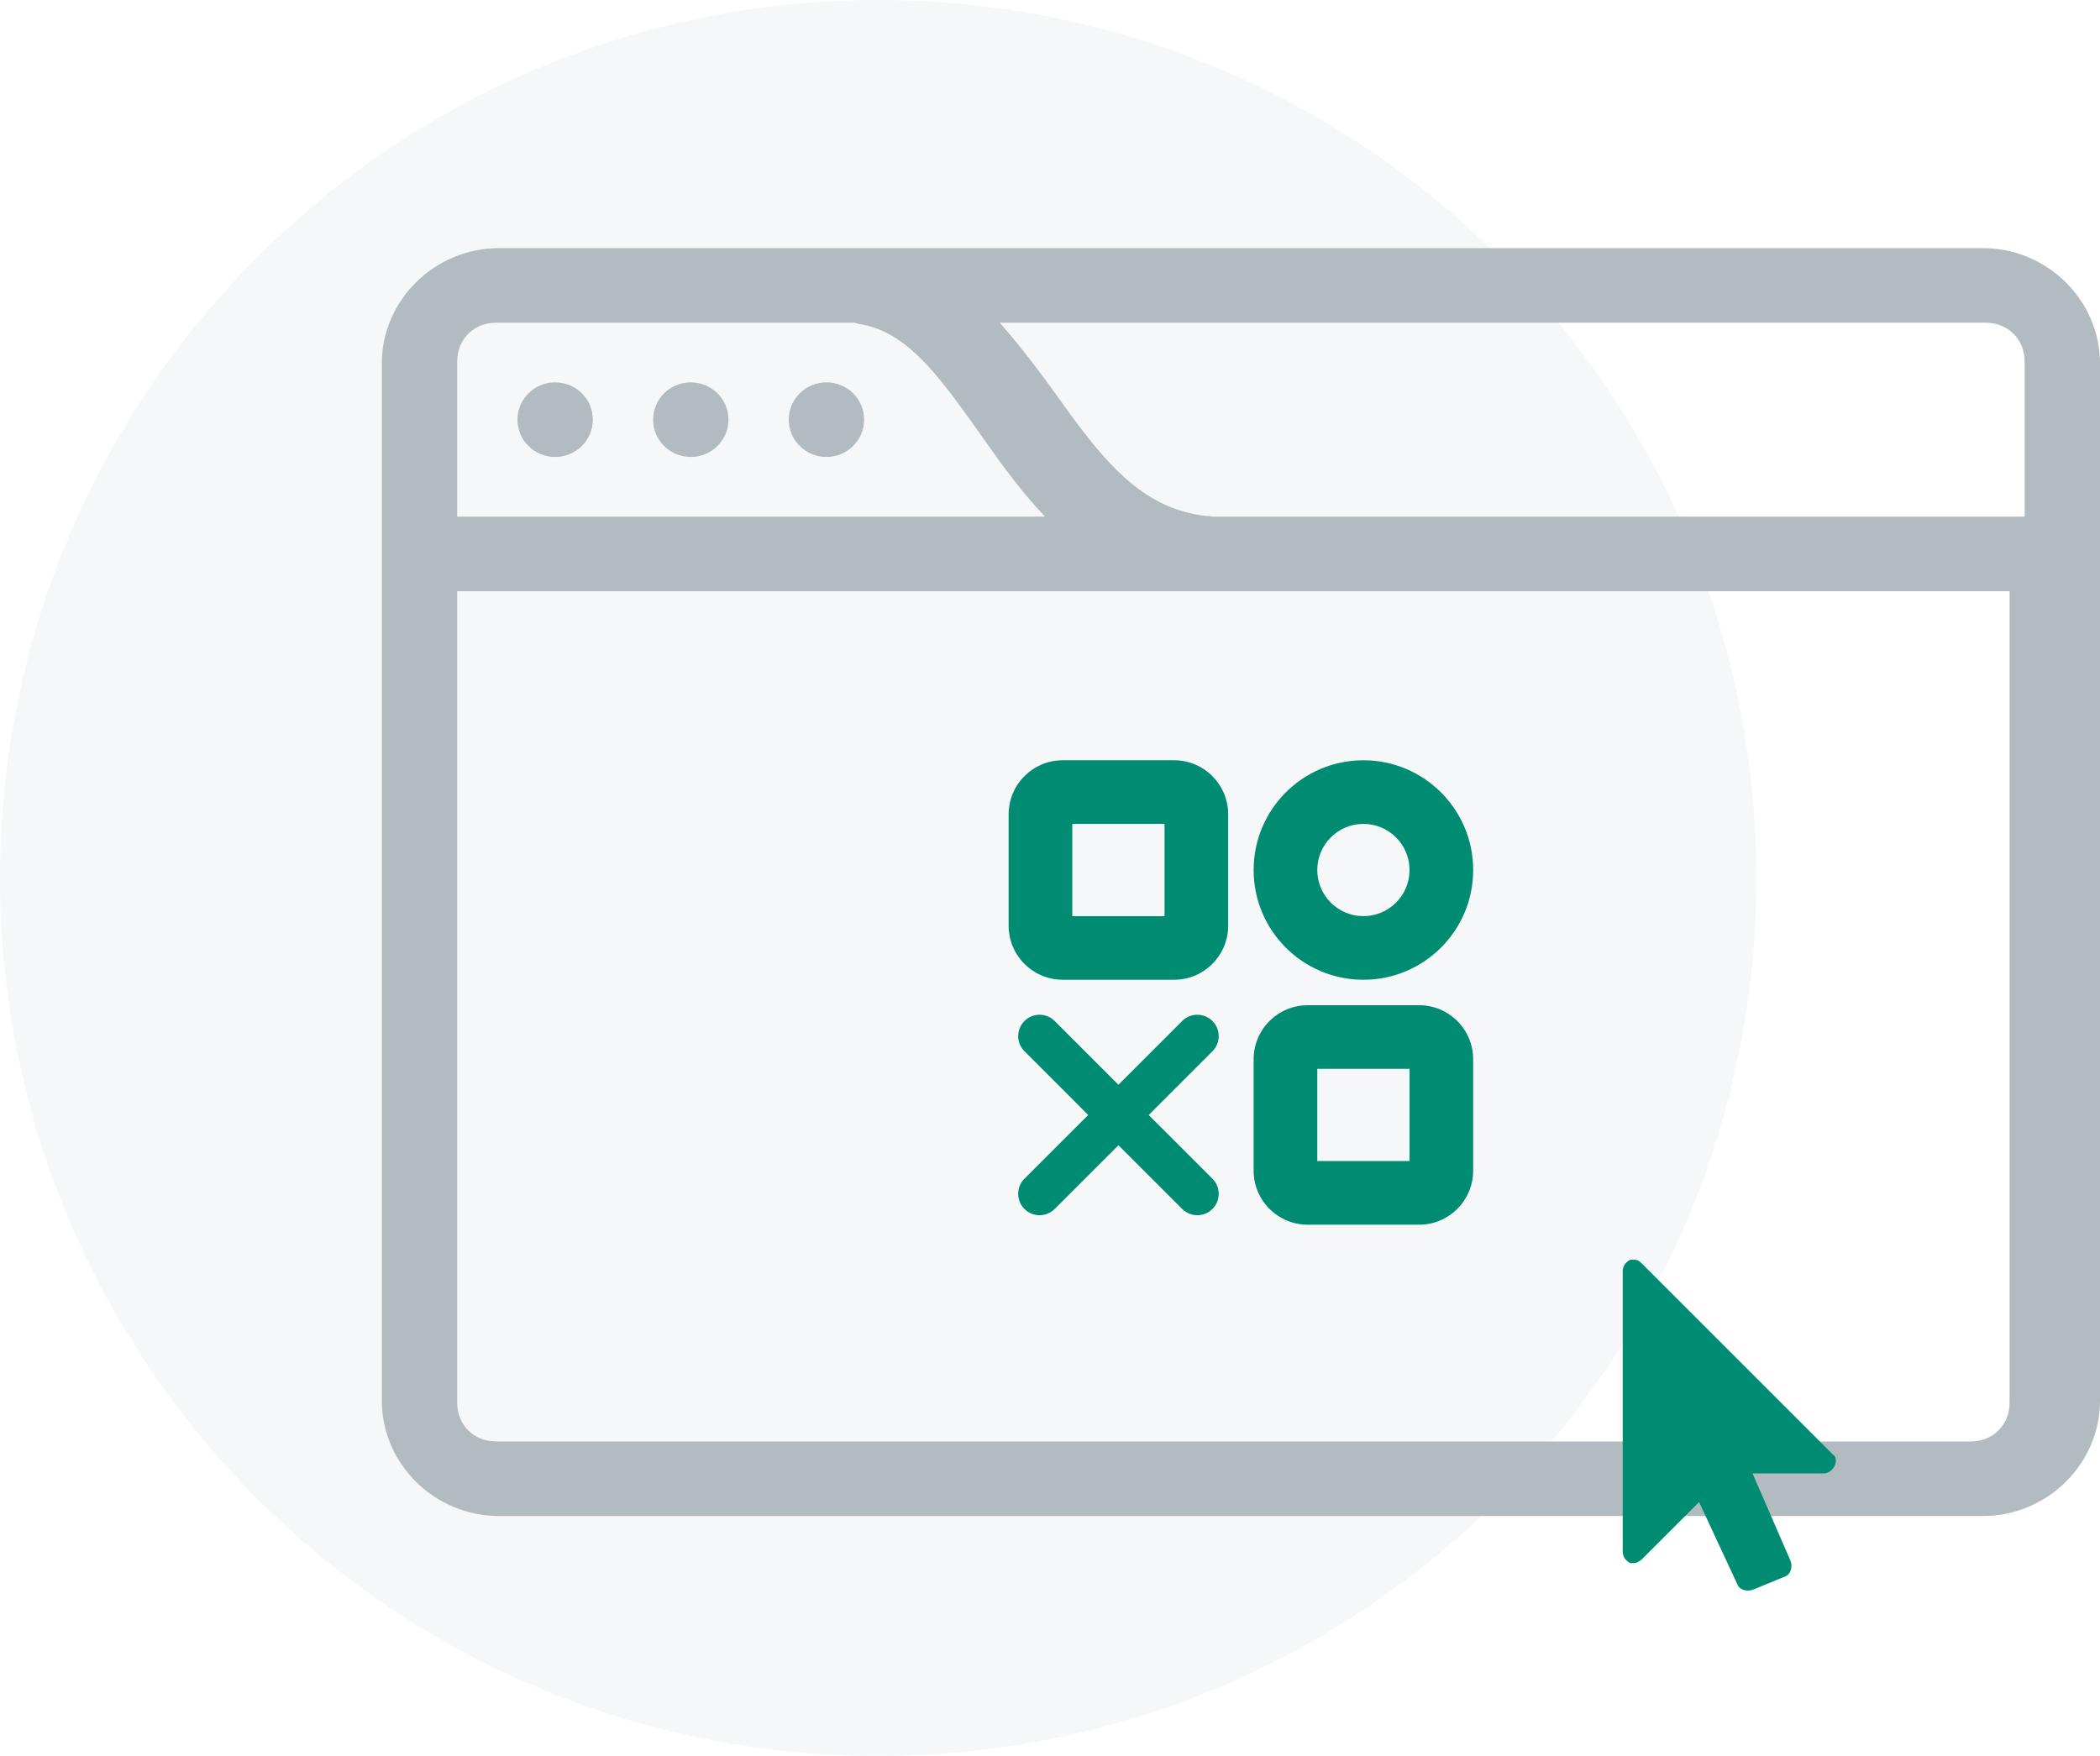
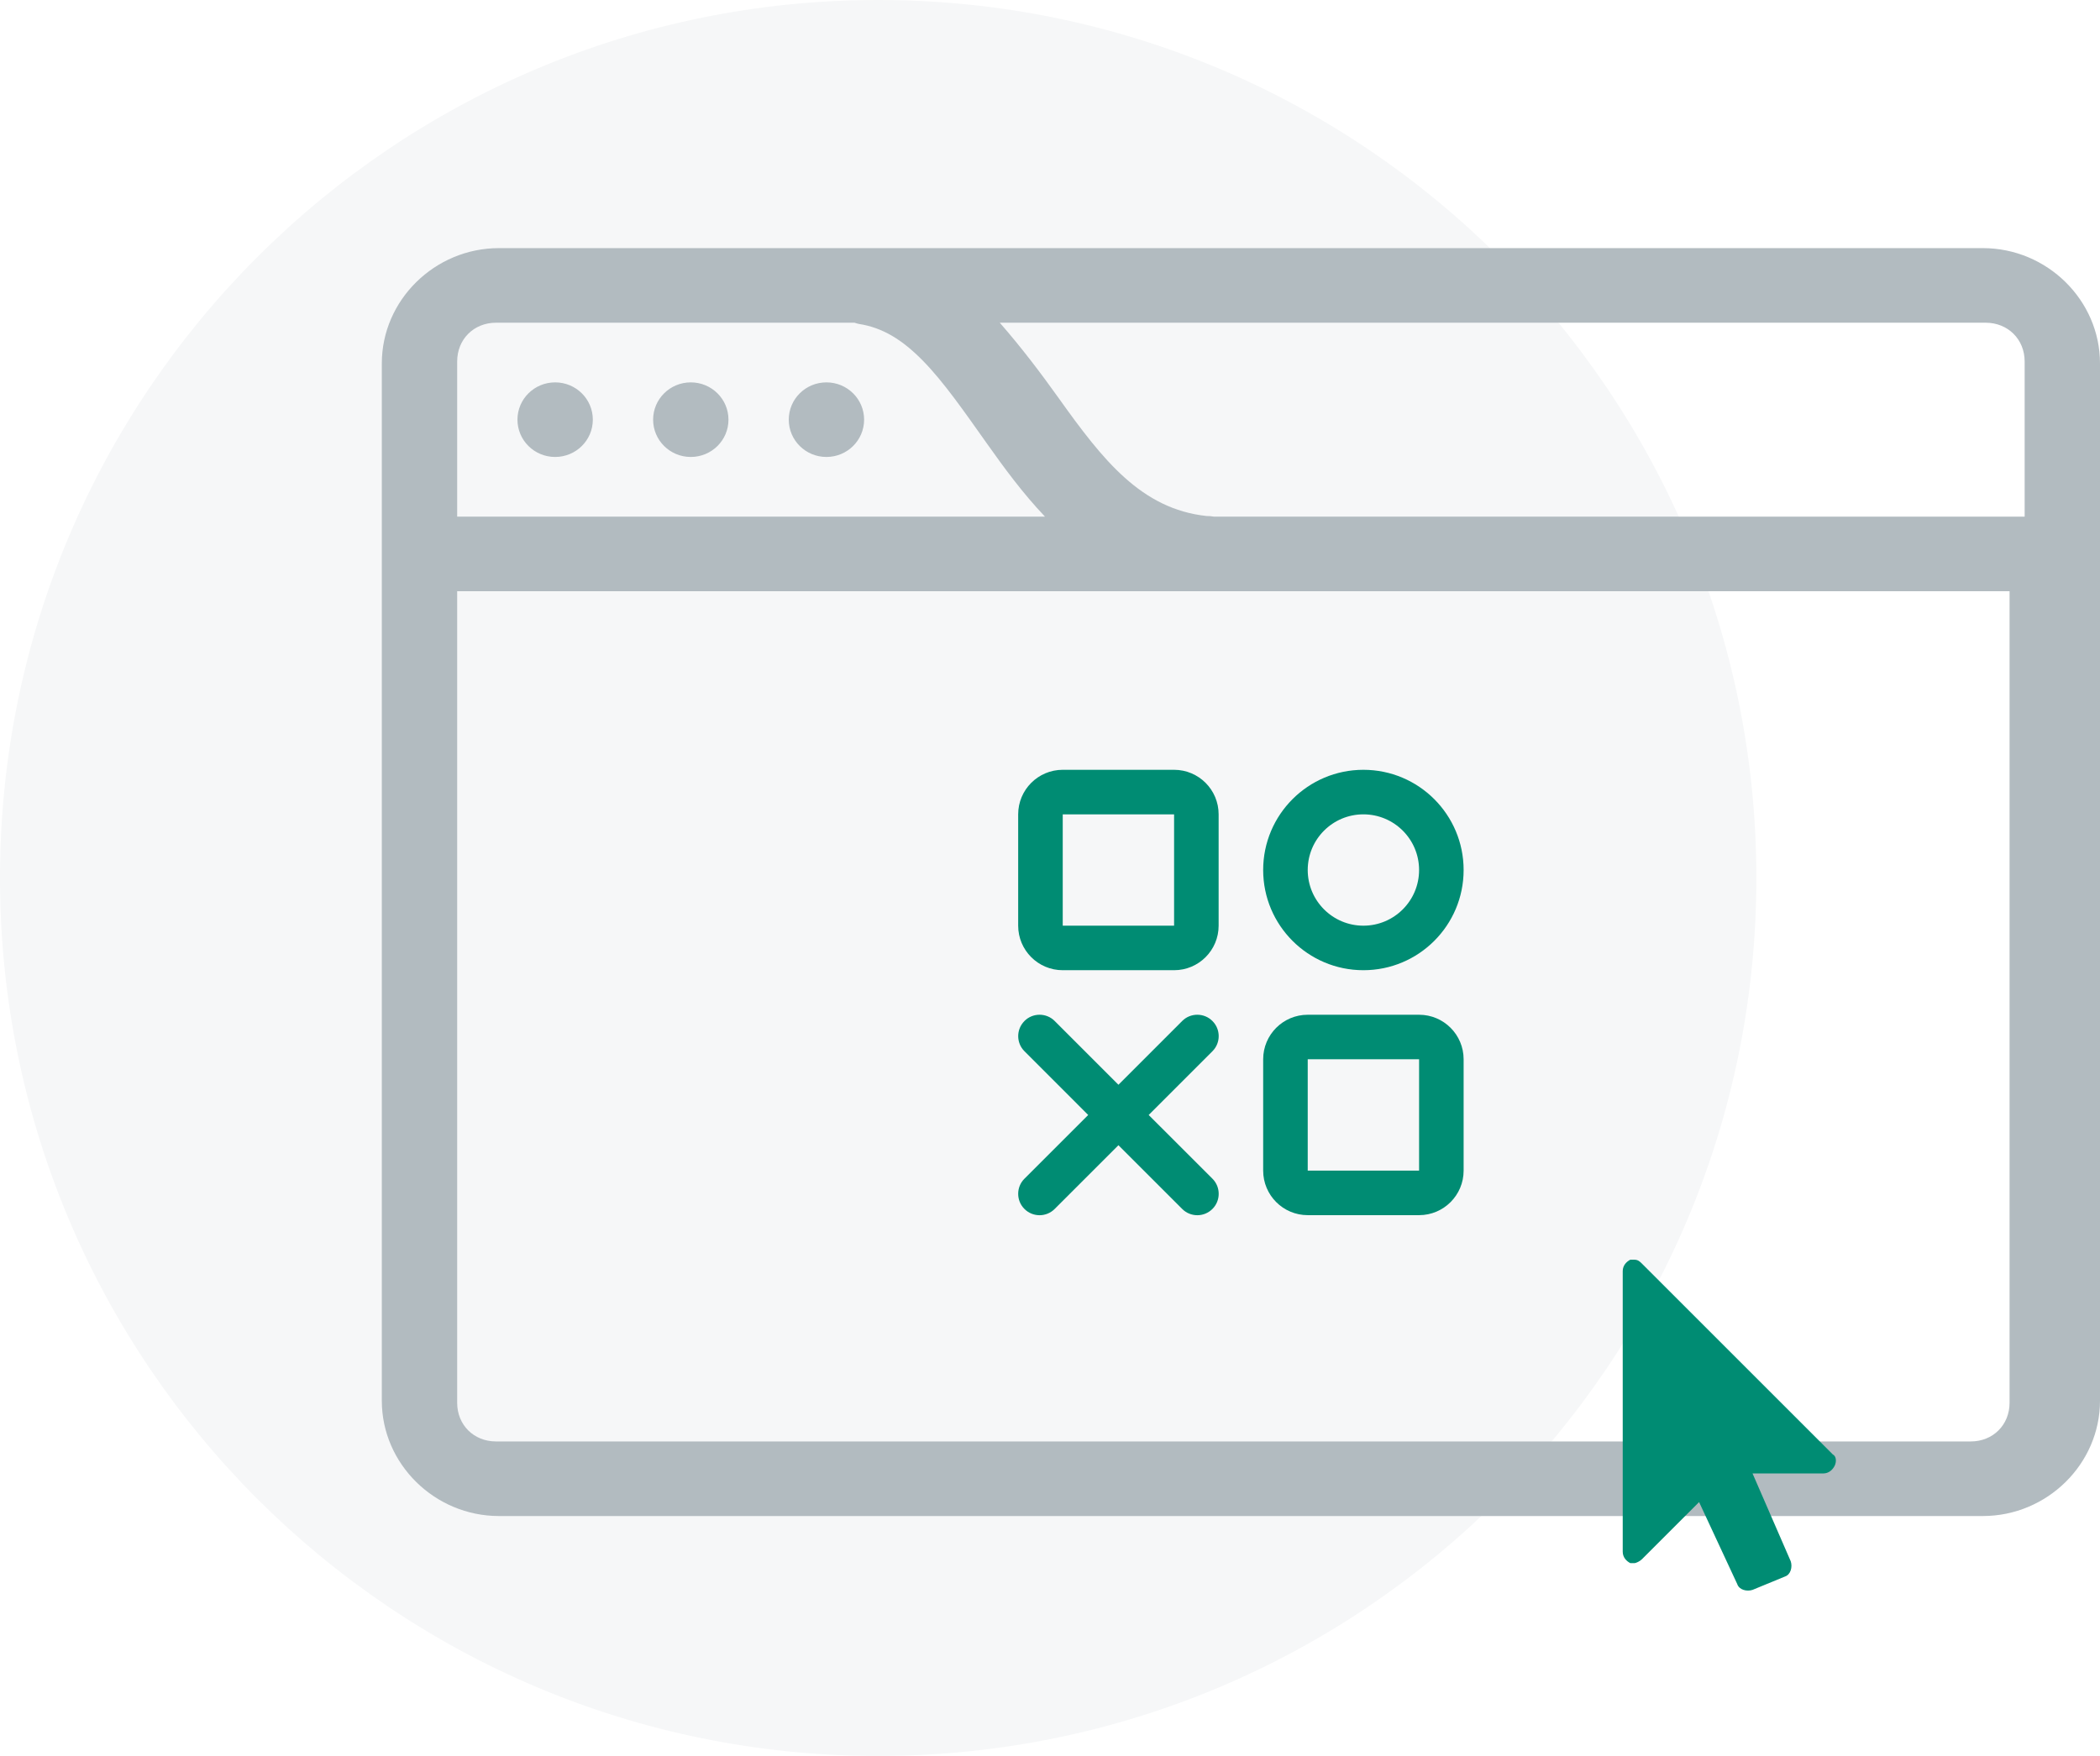
<svg xmlns="http://www.w3.org/2000/svg" width="110" height="92" viewBox="0 0 110 92" fill="none">
  <path fill-rule="evenodd" clip-rule="evenodd" class="illustration-background-fill" d="M46 0C71.405 0 92 20.595 92 46C92 71.406 71.405 92.001 46 92.001C20.595 92.001 0 71.406 0 46C0 20.595 20.595 0 46 0Z" fill="#F6F7F8" />
  <path class="illustration-light-fill" fill-rule="evenodd" clip-rule="evenodd" d="M26.136 13C22.773 13 20 15.729 20 19.039V73.392C20 76.702 22.773 79.431 26.136 79.431H103.864C107.227 79.431 110 76.702 110 73.392V19.039C110 15.729 107.227 13 103.864 13H26.136ZM25.98 16.908H44.76C44.831 16.932 44.907 16.955 44.982 16.971C46.229 17.162 47.262 17.797 48.35 18.908C49.438 20.019 50.511 21.567 51.687 23.226C52.584 24.492 53.565 25.837 54.737 27.068H23.947V18.94C23.947 17.777 24.817 16.908 25.981 16.908L25.98 16.908ZM52.368 16.908H104.008C105.178 16.908 106.053 17.777 106.053 18.94V27.068H63.585C63.457 27.044 63.329 27.036 63.201 27.036C59.782 26.667 57.769 24.103 55.468 20.877C54.522 19.551 53.491 18.19 52.369 16.908L52.368 16.908ZM29.079 20.034C27.988 20.034 27.105 20.908 27.105 21.988C27.105 23.068 27.988 23.942 29.079 23.942C30.17 23.942 31.053 23.068 31.053 21.988C31.053 20.908 30.17 20.034 29.079 20.034ZM36.184 20.034C35.093 20.034 34.211 20.908 34.211 21.988C34.211 23.068 35.093 23.942 36.184 23.942C37.275 23.942 38.158 23.068 38.158 21.988C38.158 20.908 37.275 20.034 36.184 20.034ZM43.289 20.034C42.199 20.034 41.316 20.908 41.316 21.988C41.316 23.068 42.199 23.942 43.289 23.942C44.38 23.942 45.263 23.068 45.263 21.988C45.263 20.908 44.38 20.034 43.289 20.034ZM23.947 30.976H105.263V73.498C105.263 74.657 104.394 75.523 103.23 75.523H25.98C24.817 75.523 23.947 74.657 23.947 73.498V30.976Z" fill="#B2BBC0" />
  <path class="illustration-main-fill" d="M96.1 76.8C96 77 95.8 77.2 95.5 77.2H91.8L93.8 81.8C93.9 82.1 93.8 82.5 93.5 82.6L91.8 83.3C91.5 83.4 91.1 83.3 91 83L89 78.7L86 81.7C85.9 81.8 85.7 81.9 85.6 81.9C85.5 81.9 85.4 81.9 85.4 81.9C85.2 81.8 85 81.6 85 81.3V66.6C85 66.3 85.2 66.1 85.4 66C85.5 66 85.6 66 85.6 66C85.8 66 85.9 66.1 86 66.2L96 76.2C96.2 76.3 96.2 76.6 96.1 76.8Z" fill="#008C73" />
  <path class="illustration-main-fill" fill-rule="evenodd" clip-rule="evenodd" d="M61.5 40.333H55.667C54.378 40.333 53.333 41.378 53.333 42.667V48.5C53.333 49.789 54.378 50.833 55.667 50.833H61.5C62.789 50.833 63.833 49.789 63.833 48.5V42.667C63.833 41.378 62.789 40.333 61.5 40.333ZM55.667 48.5V42.667H61.5V48.5H55.667Z" fill="#008C73" />
-   <path class="illustration-main-fill" d="M55.667 42.667V42.167H55.167V42.667H55.667ZM55.667 48.5H55.167V49H55.667V48.5ZM61.5 42.667H62V42.167H61.5V42.667ZM61.5 48.5V49H62V48.5H61.5ZM55.667 40.833H61.5V39.833H55.667V40.833ZM53.833 42.667C53.833 41.654 54.654 40.833 55.667 40.833V39.833C54.102 39.833 52.833 41.102 52.833 42.667H53.833ZM53.833 48.5V42.667H52.833V48.5H53.833ZM55.667 50.333C54.654 50.333 53.833 49.513 53.833 48.5H52.833C52.833 50.065 54.102 51.333 55.667 51.333V50.333ZM61.5 50.333H55.667V51.333H61.5V50.333ZM63.333 48.5C63.333 49.513 62.512 50.333 61.5 50.333V51.333C63.065 51.333 64.333 50.065 64.333 48.5H63.333ZM63.333 42.667V48.5H64.333V42.667H63.333ZM61.5 40.833C62.512 40.833 63.333 41.654 63.333 42.667H64.333C64.333 41.102 63.065 39.833 61.5 39.833V40.833ZM55.167 42.667V48.5H56.167V42.667H55.167ZM61.5 42.167H55.667V43.167H61.5V42.167ZM62 48.5V42.667H61V48.5H62ZM55.667 49H61.5V48H55.667V49Z" fill="#008C73" />
  <path class="illustration-main-fill" fill-rule="evenodd" clip-rule="evenodd" d="M74.333 53.167H68.5C67.211 53.167 66.166 54.211 66.166 55.5V61.333C66.166 62.622 67.211 63.667 68.5 63.667H74.333C75.622 63.667 76.666 62.622 76.666 61.333V55.5C76.666 54.211 75.622 53.167 74.333 53.167ZM68.5 61.333V55.5H74.333V61.333H68.5Z" fill="#008C73" />
-   <path class="illustration-main-fill" d="M68.5 55.5V55H68V55.5H68.5ZM68.5 61.333H68V61.833H68.5V61.333ZM74.333 55.5H74.833V55H74.333V55.5ZM74.333 61.333V61.833H74.833V61.333H74.333ZM68.5 53.667H74.333V52.667H68.5V53.667ZM66.666 55.5C66.666 54.487 67.487 53.667 68.5 53.667V52.667C66.935 52.667 65.666 53.935 65.666 55.5H66.666ZM66.666 61.333V55.5H65.666V61.333H66.666ZM68.5 63.167C67.487 63.167 66.666 62.346 66.666 61.333H65.666C65.666 62.898 66.935 64.167 68.5 64.167V63.167ZM74.333 63.167H68.5V64.167H74.333V63.167ZM76.166 61.333C76.166 62.346 75.346 63.167 74.333 63.167V64.167C75.898 64.167 77.166 62.898 77.166 61.333H76.166ZM76.166 55.5V61.333H77.166V55.5H76.166ZM74.333 53.667C75.346 53.667 76.166 54.487 76.166 55.5H77.166C77.166 53.935 75.898 52.667 74.333 52.667V53.667ZM68 55.5V61.333H69V55.5H68ZM74.333 55H68.5V56H74.333V55ZM74.833 61.333V55.5H73.833V61.333H74.833ZM68.5 61.833H74.333V60.833H68.5V61.833Z" fill="#008C73" />
  <path class="illustration-main-fill" fill-rule="evenodd" clip-rule="evenodd" d="M76.666 45.583C76.666 48.483 74.316 50.833 71.416 50.833C68.517 50.833 66.166 48.483 66.166 45.583C66.166 42.684 68.517 40.333 71.416 40.333C74.316 40.333 76.666 42.684 76.666 45.583ZM68.5 45.583C68.5 47.194 69.806 48.5 71.416 48.5C73.027 48.5 74.333 47.194 74.333 45.583C74.333 43.972 73.027 42.667 71.416 42.667C69.806 42.667 68.5 43.972 68.5 45.583Z" fill="#008C73" />
-   <path class="illustration-main-fill" d="M71.416 51.333C74.592 51.333 77.166 48.759 77.166 45.583H76.166C76.166 48.207 74.04 50.333 71.416 50.333V51.333ZM65.666 45.583C65.666 48.759 68.241 51.333 71.416 51.333V50.333C68.793 50.333 66.666 48.207 66.666 45.583H65.666ZM71.416 39.833C68.241 39.833 65.666 42.408 65.666 45.583H66.666C66.666 42.96 68.793 40.833 71.416 40.833V39.833ZM77.166 45.583C77.166 42.408 74.592 39.833 71.416 39.833V40.833C74.04 40.833 76.166 42.96 76.166 45.583H77.166ZM71.416 48C70.082 48 69 46.918 69 45.583H68C68 47.47 69.529 49 71.416 49V48ZM73.833 45.583C73.833 46.918 72.751 48 71.416 48V49C73.303 49 74.833 47.47 74.833 45.583H73.833ZM71.416 43.167C72.751 43.167 73.833 44.249 73.833 45.583H74.833C74.833 43.696 73.303 42.167 71.416 42.167V43.167ZM69 45.583C69 44.249 70.082 43.167 71.416 43.167V42.167C69.529 42.167 68 43.696 68 45.583H69Z" fill="#008C73" />
  <path class="illustration-main-fill" fill-rule="evenodd" clip-rule="evenodd" d="M58.585 60.002L55.242 63.344C54.808 63.779 54.099 63.779 53.664 63.344L53.659 63.339C53.225 62.905 53.225 62.194 53.659 61.759L57.001 58.418L53.66 55.076C53.226 54.642 53.226 53.932 53.66 53.498L53.664 53.492C54.099 53.058 54.809 53.058 55.243 53.492L58.585 56.834L61.926 53.492C62.36 53.058 63.071 53.058 63.505 53.492L63.511 53.498C63.945 53.932 63.945 54.642 63.511 55.076L60.169 58.418L63.511 61.759C63.945 62.194 63.945 62.905 63.511 63.339L63.505 63.344C63.071 63.779 62.361 63.779 61.927 63.344L58.585 60.002Z" fill="#008C73" />
</svg>
